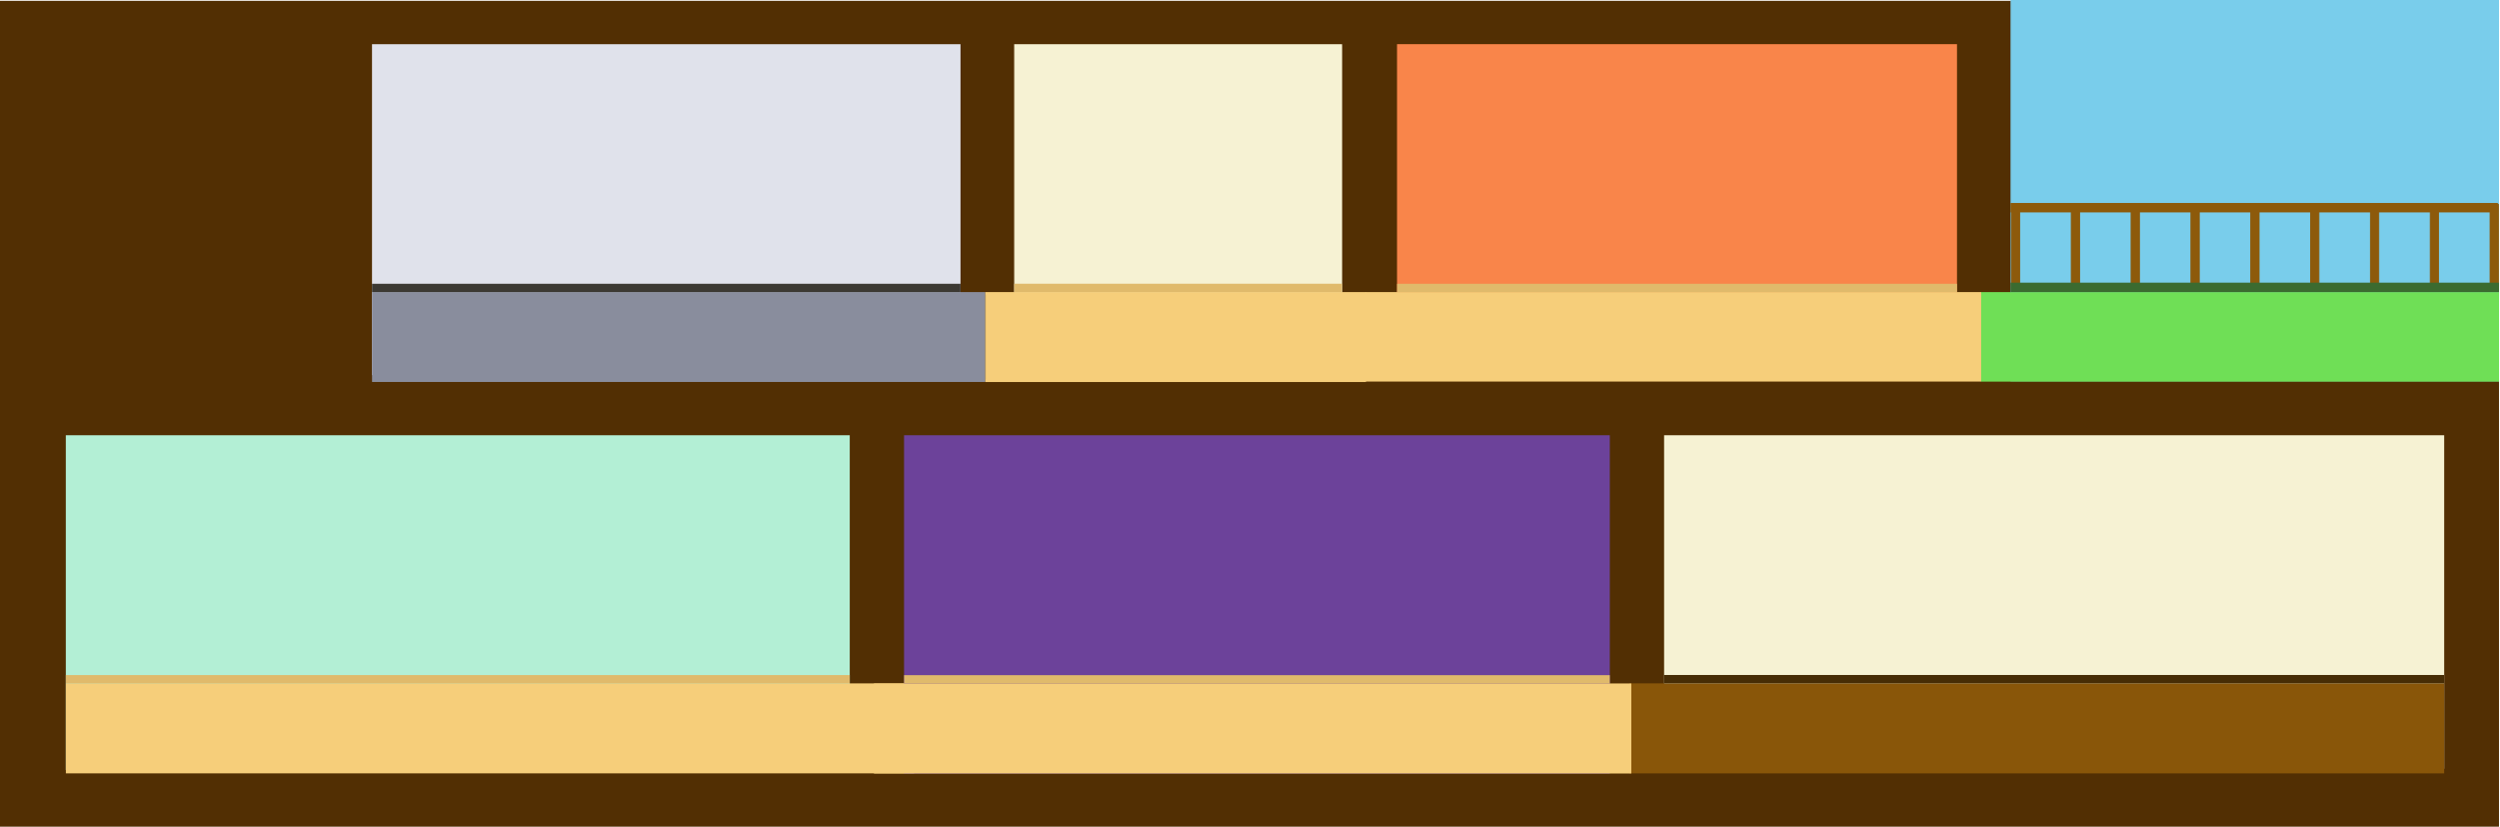
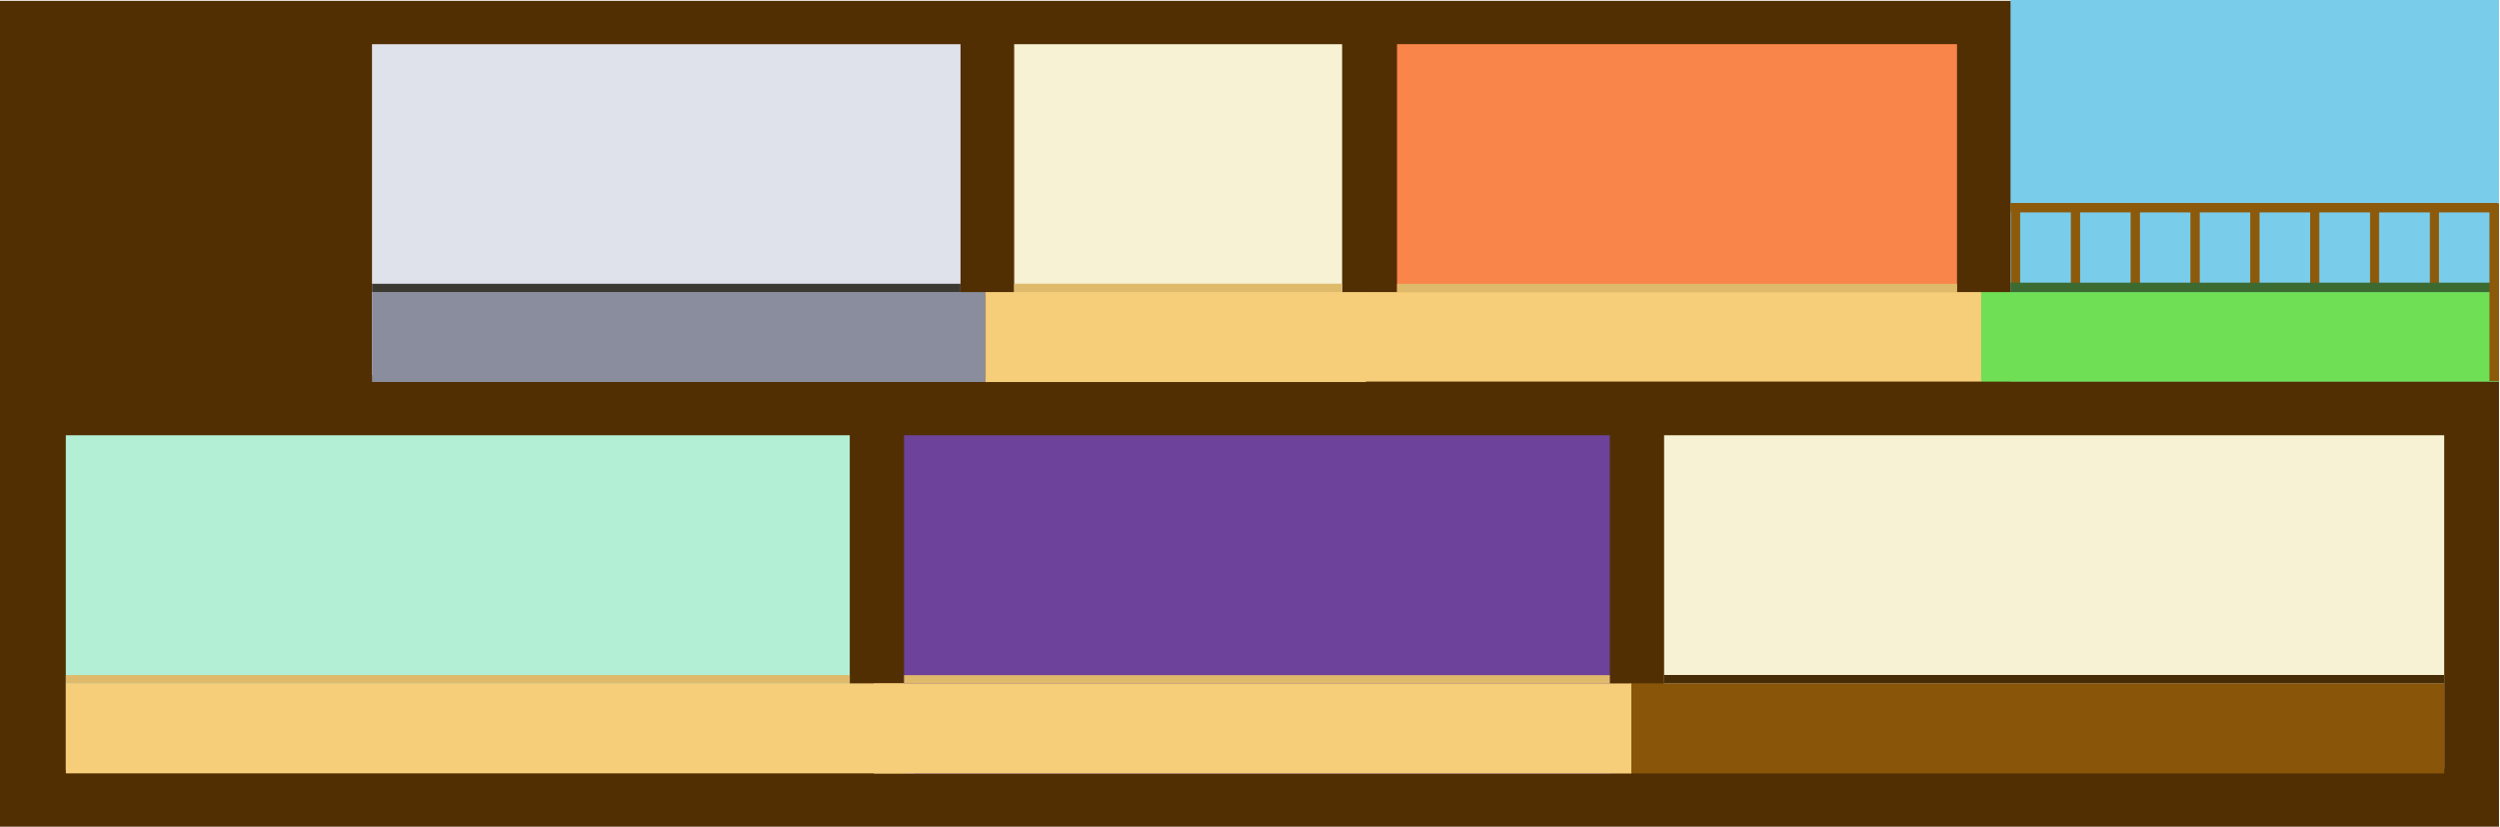
<svg xmlns="http://www.w3.org/2000/svg" id="svg3352" version="1.1" viewBox="0 0 2301.555 760.526" height="76.053cm" width="230.156cm">
  <defs id="defs3346" />
  <g transform="translate(-232.3836,-653.3008)" id="layer3" style="display:inline">
    <rect y="655.103" x="229.313" height="758.212" width="2303.567" id="rect1251" style="fill:#522f03;fill-opacity:1;stroke:#522f03;stroke-width:2.085;stroke-miterlimit:4;stroke-dasharray:none;stroke-opacity:1" />
  </g>
  <g transform="translate(-232.3836,-653.3008)" id="layer2" style="display:inline">
    <g transform="matrix(0.9990122,0,0,1.000004,-12.38429,8.730784)" id="g1096">
      <rect style="fill:#b3efd5;fill-opacity:1;stroke:#b3efd5;stroke-width:2.254;stroke-miterlimit:4;stroke-dasharray:none;stroke-opacity:1" id="rect1044" width="720.458" height="305.886" x="306.814" y="1046.392" />
      <rect style="fill:#f6ce7a;fill-opacity:1;stroke:#f6ce7a;stroke-width:2.254;stroke-miterlimit:4;stroke-dasharray:none;stroke-opacity:1" id="rect1046" width="779.726" height="80.578" x="306.863" y="1274.827" />
      <rect style="fill:#e0ba6b;fill-opacity:1;stroke:#e0ba6b;stroke-width:2.642;stroke-miterlimit:4;stroke-dasharray:none;stroke-opacity:1" id="rect1065" width="719.996" height="5.07" x="307.057" y="1267.374" />
    </g>
    <g transform="matrix(0.9653295,0,0,1.000128,779.8462,-1.525535)" id="g1096-1" />
    <g transform="matrix(0.9941079,0,0,1.000022,1461.114,8.712226)" id="g1096-7">
      <rect y="1046.39" x="306.812" height="304.762" width="720.463" id="rect1044-7" style="fill:#f6f2d3;fill-opacity:1;stroke:#f6f2d3;stroke-width:2.25;stroke-miterlimit:4;stroke-dasharray:none;stroke-opacity:1" />
      <rect y="1274.784" x="274.677" height="80.664" width="752.589" id="rect1046-4" style="fill:#895609;fill-opacity:1;stroke:#895609;stroke-width:2.216;stroke-miterlimit:4;stroke-dasharray:none;stroke-opacity:1" />
      <rect y="1267.284" x="306.883" height="5.069" width="720.184" id="rect1065-4" style="fill:#472d05;fill-opacity:1;stroke:#472d05;stroke-width:2.642;stroke-miterlimit:4;stroke-dasharray:none;stroke-opacity:1" />
    </g>
    <g transform="matrix(0.8993911,0,0,1.000377,790.0673,8.341903)" id="g1096-9">
      <rect y="1046.398" x="306.82" height="309.05" width="720.447" id="rect1044-1" style="fill:#6c429a;fill-opacity:1;stroke:#6c429a;stroke-width:2.266;stroke-miterlimit:4;stroke-dasharray:none;stroke-opacity:1" />
      <rect y="1274.799" x="276.009" height="80.634" width="773.293" id="rect1046-5" style="fill:#f6ce7a;fill-opacity:1;stroke:#f6ce7a;stroke-width:2.246;stroke-miterlimit:4;stroke-dasharray:none;stroke-opacity:1" />
      <rect y="1267.375" x="307.057" height="5.07" width="719.996" id="rect1065-5" style="fill:#e0ba6b;fill-opacity:1;stroke:#e0ba6b;stroke-width:2.642;stroke-miterlimit:4;stroke-dasharray:none;stroke-opacity:1" />
    </g>
    <g transform="matrix(0.7499533,0,0,0.9989868,345.7491,-350.2057)" id="g1096-5">
      <rect y="1046.385" x="306.806" height="302.719" width="720.474" id="rect1044-8" style="fill:#e0e2eb;fill-opacity:1;stroke:#e0e2eb;stroke-width:2.243;stroke-miterlimit:4;stroke-dasharray:none;stroke-opacity:1" />
      <rect y="1274.803" x="306.839" height="80.625" width="750.937" id="rect1046-2" style="fill:#898d9d;fill-opacity:1;stroke:#898d9d;stroke-width:2.213;stroke-miterlimit:4;stroke-dasharray:none;stroke-opacity:1" />
      <rect y="1267.362" x="307.05" height="5.018" width="720.039" id="rect1065-9" style="fill:#3c3933;fill-opacity:1;stroke:#3c3933;stroke-width:2.629;stroke-miterlimit:4;stroke-dasharray:none;stroke-opacity:1" />
    </g>
    <g transform="matrix(0.4178721,0,0,0.9989737,1038.695,-350.1906)" id="g1096-8">
      <rect y="1046.385" x="306.805" height="303.779" width="720.477" id="rect1044-2" style="fill:#f6f2d3;fill-opacity:1;stroke:#f6f2d3;stroke-width:2.247;stroke-miterlimit:4;stroke-dasharray:none;stroke-opacity:1" />
      <rect y="1274.863" x="243.248" height="80.56" width="836.68" id="rect1046-0" style="fill:#f6ce7a;fill-opacity:1;stroke:#f6ce7a;stroke-width:2.335;stroke-miterlimit:4;stroke-dasharray:none;stroke-opacity:1" />
      <rect y="1267.332" x="307.057" height="5.07" width="719.996" id="rect1065-7" style="fill:#e0ba6b;fill-opacity:1;stroke:#e0ba6b;stroke-width:2.642;stroke-miterlimit:4;stroke-dasharray:none;stroke-opacity:1" />
    </g>
    <g id="g1096-4-3" transform="matrix(0.622488,0,0,1.127456,1893.773,-525.1895)">
      <rect style="fill:#79cdeb;fill-opacity:1;stroke:#79cdeb;stroke-width:2.266;stroke-miterlimit:4;stroke-dasharray:none;stroke-opacity:1" id="rect1044-85-3" width="720.447" height="309.05" x="306.82" y="1046.398" />
      <rect style="fill:#6fdf56;fill-opacity:1;stroke:#6fdf56;stroke-width:2.095;stroke-miterlimit:4;stroke-dasharray:none;stroke-opacity:1" id="rect1046-8-7" width="764.322" height="71.006" x="263.042" y="1284.831" />
      <rect style="fill:#8d5a0b;fill-opacity:1;stroke:#8d5a0b;stroke-width:2.64;stroke-miterlimit:4;stroke-dasharray:none;stroke-opacity:1" id="rect1065-3-0" width="718.384" height="5.071" x="306.992" y="1212.32" />
      <rect style="display:inline;fill:#8d5a0b;fill-opacity:1;stroke:#8d5a0b;stroke-width:1.287;stroke-miterlimit:4;stroke-dasharray:none;stroke-opacity:1" id="rect1065-3-0-0" width="69.85" height="12.389" x="-1282.171" y="306.995" transform="rotate(-90)" />
      <rect transform="rotate(-90)" y="395.516" x="-1282.171" height="12.389" width="69.85" id="rect930" style="display:inline;fill:#8d5a0b;fill-opacity:1;stroke:#8d5a0b;stroke-width:1.287;stroke-miterlimit:4;stroke-dasharray:none;stroke-opacity:1" />
      <rect style="display:inline;fill:#8d5a0b;fill-opacity:1;stroke:#8d5a0b;stroke-width:1.287;stroke-miterlimit:4;stroke-dasharray:none;stroke-opacity:1" id="rect941" width="69.85" height="12.389" x="-1282.171" y="484.038" transform="rotate(-90)" />
      <rect transform="rotate(-90)" y="572.559" x="-1282.171" height="12.389" width="69.85" id="rect943" style="display:inline;fill:#8d5a0b;fill-opacity:1;stroke:#8d5a0b;stroke-width:1.287;stroke-miterlimit:4;stroke-dasharray:none;stroke-opacity:1" />
      <rect style="display:inline;fill:#8d5a0b;fill-opacity:1;stroke:#8d5a0b;stroke-width:1.287;stroke-miterlimit:4;stroke-dasharray:none;stroke-opacity:1" id="rect945" width="69.85" height="12.389" x="-1282.171" y="661.081" transform="rotate(-90)" />
      <rect transform="rotate(-90)" y="749.602" x="-1282.171" height="12.389" width="69.85" id="rect947" style="display:inline;fill:#8d5a0b;fill-opacity:1;stroke:#8d5a0b;stroke-width:1.287;stroke-miterlimit:4;stroke-dasharray:none;stroke-opacity:1" />
      <rect style="display:inline;fill:#8d5a0b;fill-opacity:1;stroke:#8d5a0b;stroke-width:1.287;stroke-miterlimit:4;stroke-dasharray:none;stroke-opacity:1" id="rect949" width="69.85" height="12.389" x="-1282.171" y="838.124" transform="rotate(-90)" />
      <rect transform="rotate(-90)" y="926.645" x="-1282.171" height="12.389" width="69.85" id="rect951" style="display:inline;fill:#8d5a0b;fill-opacity:1;stroke:#8d5a0b;stroke-width:1.287;stroke-miterlimit:4;stroke-dasharray:none;stroke-opacity:1" />
-       <rect style="display:inline;fill:#8d5a0b;fill-opacity:1;stroke:#8d5a0b;stroke-width:1.287;stroke-miterlimit:4;stroke-dasharray:none;stroke-opacity:1" id="rect953" width="69.85" height="12.389" x="-1282.171" y="1015.167" transform="rotate(-90)" />
      <rect y="1277.402" x="306.992" height="5.069" width="720.058" id="rect957" style="fill:#3b6b30;fill-opacity:1;stroke:#3b6b30;stroke-width:2.642;stroke-miterlimit:4;stroke-dasharray:none;stroke-opacity:1" />
+       <rect style="display:inline;fill:#8d5a0b;fill-opacity:1;stroke:#8d5a0b;stroke-width:1.841;stroke-miterlimit:4;stroke-dasharray:none;stroke-opacity:1" id="rect953" width="143.069" height="12.389" x="-1355.39" y="1015.167" transform="rotate(-90)" />
    </g>
    <g transform="matrix(0.7135765,0,0,0.9978062,1300.91,-349.0147)" id="g1096-4">
      <rect y="1046.38" x="306.801" height="300.6" width="720.484" id="rect1044-85" style="fill:#f9854a;fill-opacity:1;stroke:#f9854a;stroke-width:2.235;stroke-miterlimit:4;stroke-dasharray:none;stroke-opacity:1" />
      <rect y="1275.15" x="266.065" height="80.28" width="792.405" id="rect1046-8" style="fill:#f6ce7a;fill-opacity:1;stroke:#f6ce7a;stroke-width:2.268;stroke-miterlimit:4;stroke-dasharray:none;stroke-opacity:1" />
      <rect y="1267.677" x="307.106" height="5.07" width="719.996" id="rect1065-3" style="fill:#e0ba6b;fill-opacity:1;stroke:#e0ba6b;stroke-width:2.642;stroke-miterlimit:4;stroke-dasharray:none;stroke-opacity:1" />
    </g>
  </g>
  <g transform="translate(-345.2721,-694.0578)" style="display:none;opacity:1" id="layer1">
    <g transform="translate(1138.798,828.7235)" id="g1010">
      <g transform="translate(-12.52547,3.509406)" style="display:inline;opacity:1" id="g4180-5">
        <path id="path4151-2" d="m 135.395,108.472 c 1.216,3.72 2.042,8.36 1.37,8.991 -0.513,0.482 -2.233,-2.388 -3.347,-3.784 -0.489,-0.613 -1.757,2.449 -1.915,1.445 -0.42,-2.66 0.64,-5.334 1.238,-6.863 0.22,-0.562 1.663,0.127 2.654,0.211 z" style="display:inline;opacity:1;fill:#f9cab9;fill-opacity:1;stroke:none;stroke-width:0.265px;stroke-linecap:butt;stroke-linejoin:miter;stroke-opacity:1" />
        <path id="path4109-7" d="m 131.207,65.865 c 0.741,-3.827 4.394,-3.677 4.802,0.149 0.712,6.688 1.338,38.019 -0.093,42.635 -0.229,0.738 -2.778,-0.378 -3.62,-0.11 -1.86,-12.935 -0.713,-29.065 -1.089,-42.675 z" style="fill:#0c5a8c;fill-opacity:1;stroke:none;stroke-width:0.265px;stroke-linecap:butt;stroke-linejoin:miter;stroke-opacity:1" />
      </g>
      <g id="g4218" transform="translate(-46.56935,-5.201921)">
        <g transform="translate(24.80641,-1.526315)" id="g4086">
          <path style="fill:#f9cab9;fill-opacity:1;stroke:none;stroke-width:0.309;stroke-linecap:butt;stroke-linejoin:miter;stroke-miterlimit:4;stroke-dasharray:none;stroke-opacity:1" d="m 146.571,171.018 c 0.77,3.495 -4.76,2.781 -5.529,1.514 -0.21,-0.345 2.159,-0.573 5.529,-1.514 z" id="path4080" />
          <path style="fill:#e4e4e4;fill-opacity:1;stroke:none;stroke-width:0.265px;stroke-linecap:butt;stroke-linejoin:miter;stroke-opacity:1" d="m 149.023,171.961 c 1.826,0.913 2.898,1.847 9.355,3.201 0.363,1.025 -0.457,2.126 -1.311,2.126 -1.907,0 -16.078,0.387 -16.749,-0.283 -0.141,-0.141 -0.071,-1.15 -0.071,-1.37 0,-6.033 2.04,-1.335 4.654,-3.148 2.431,-1.686 0.28,-2.447 4.122,-0.526 z" id="path4082" />
        </g>
        <path id="path4041-1" d="m 161.802,98.512 c -2.593,3.887 -2.737,9.093 -1.627,13.641 0.639,2.62 2.044,4.578 2.154,7.008 0.09,1.99 0.676,5.205 0.804,7.824 0.168,3.425 -0.215,7.195 -0.044,10.286 1.212,21.819 2.223,31.302 2.869,33.572 3.136,-1.023 2.908,-0.137 5.085,-1.217 -1.332,-10.639 1.395,-35.418 4.42,-53.348 1.791,-10.617 -0.357,-18.675 -0.243,-18.962 0.22,-0.556 -8.924,1.066 -13.418,1.197 z" style="display:inline;opacity:1;fill:#121a55;fill-opacity:1;stroke:none;stroke-width:0.255px;stroke-linecap:butt;stroke-linejoin:miter;stroke-opacity:1" />
      </g>
      <g id="g4224" transform="translate(-13.42977,-6.535259)">
        <g transform="translate(-8.603046,-0.2591457)" id="g4086-0" style="display:inline;opacity:1">
          <path style="fill:#f9cab9;fill-opacity:1;stroke:none;stroke-width:0.309;stroke-linecap:butt;stroke-linejoin:miter;stroke-miterlimit:4;stroke-dasharray:none;stroke-opacity:1" d="m 146.571,171.018 c 0.77,3.495 -4.76,2.781 -5.529,1.514 -0.21,-0.345 2.159,-0.573 5.529,-1.514 z" id="path4080-8" />
          <path style="fill:#e4e4e4;fill-opacity:1;stroke:none;stroke-width:0.265px;stroke-linecap:butt;stroke-linejoin:miter;stroke-opacity:1" d="m 149.023,171.961 c 1.826,0.913 2.898,1.847 9.355,3.201 0.363,1.025 -0.457,2.126 -1.311,2.126 -1.907,0 -16.078,0.387 -16.749,-0.283 -0.141,-0.141 -0.071,-1.15 -0.071,-1.37 0,-6.033 2.04,-1.335 4.654,-3.148 2.431,-1.686 0.28,-2.447 4.122,-0.526 z" id="path4082-7" />
        </g>
        <path id="path4041" d="m 128.663,99.845 c -2.605,3.88 -2.764,9.085 -1.667,13.636 0.632,2.622 2.03,4.585 2.133,7.014 0.084,1.99 0.66,5.207 0.781,7.826 0.158,3.426 -0.237,7.194 -0.074,10.286 1.147,21.822 2.13,31.309 2.769,33.58 3.139,-1.014 2.908,-0.128 5.089,-1.202 -1.301,-10.643 1.5,-35.414 4.579,-53.334 1.823,-10.612 -0.301,-18.676 -0.186,-18.963 0.222,-0.555 -8.927,1.039 -13.422,1.157 z" style="fill:#7582e1;fill-opacity:1;stroke:none;stroke-width:0.255px;stroke-linecap:butt;stroke-linejoin:miter;stroke-opacity:1" />
      </g>
      <g id="g5385" transform="translate(-13.60714,1.133929)">
        <path id="path3920" d="m 130.874,43.142 c 7.331,-6.016 11.545,2.505 11.476,8.977 -0.04,3.745 -0.954,4.483 -3.884,4.829 -1.026,0.121 -0.299,4.532 -0.84,4.29 -0.968,-0.432 -4.691,-2.047 -6.046,-2.726 -0.552,-0.276 0.08,-4.352 -0.408,-4.686 -3.911,-2.682 -4.941,-6.874 -0.298,-10.684 z" style="opacity:1;fill:#f9cab9;fill-opacity:1;stroke:none;stroke-width:0.265px;stroke-linecap:butt;stroke-linejoin:miter;stroke-opacity:1" />
        <path id="path3922" d="m 131.254,54.607 c 0.232,-0.563 1.054,-1.528 0.949,-2.075 -0.22,-1.145 -2.125,-0.599 -1.22,-2.938 0.506,-1.307 2.246,0.444 3.277,0.007 2.694,-1.143 3.222,-4.825 6.048,-4.982 0.699,-0.039 0.521,-3.397 -0.171,-3.801 -7.408,-4.427 -20.825,4.185 -8.882,13.79 z" style="fill:#9c6a5b;fill-opacity:1;stroke:none;stroke-width:0.265px;stroke-linecap:butt;stroke-linejoin:miter;stroke-opacity:1" />
        <path id="path4000" d="m 131.347,58.166 c -1.613,3.497 -3.842,5.601 -3.669,11.157 0.228,7.302 -1.828,25.108 -0.3,30.893 0.543,2.054 3.845,0.626 8.599,0.614 2.864,-0.007 6.944,0.328 6.993,-0.095 0.404,-3.527 0.173,-27.381 -1.033,-32.034 -2.607,-10.065 -6.412,-8.658 -10.59,-10.535 z" style="fill:#a0d5f7;fill-opacity:1;stroke:none;stroke-width:0.265px;stroke-linecap:butt;stroke-linejoin:miter;stroke-opacity:1" />
      </g>
      <g id="g4180" transform="translate(-12.52547,3.509406)">
        <path id="path4151" d="m 135.395,108.472 c 1.216,3.72 2.042,8.36 1.37,8.991 -0.513,0.482 -2.233,-2.388 -3.347,-3.784 -0.489,-0.613 -1.757,2.449 -1.915,1.445 -0.42,-2.66 0.64,-5.334 1.238,-6.863 0.22,-0.562 1.663,0.127 2.654,0.211 z" style="display:inline;opacity:1;fill:#f9cab9;fill-opacity:1;stroke:none;stroke-width:0.265px;stroke-linecap:butt;stroke-linejoin:miter;stroke-opacity:1" />
        <path id="path4109" d="m 131.207,65.865 c 0.741,-3.827 4.394,-3.677 4.802,0.149 0.712,6.688 1.338,38.019 -0.093,42.635 -0.229,0.738 -2.778,-0.378 -3.62,-0.11 -1.86,-12.935 -0.713,-29.065 -1.089,-42.675 z" style="fill:#70c0f3;fill-opacity:1;stroke:none;stroke-width:0.265px;stroke-linecap:butt;stroke-linejoin:miter;stroke-opacity:1" />
      </g>
    </g>
  </g>
</svg>
